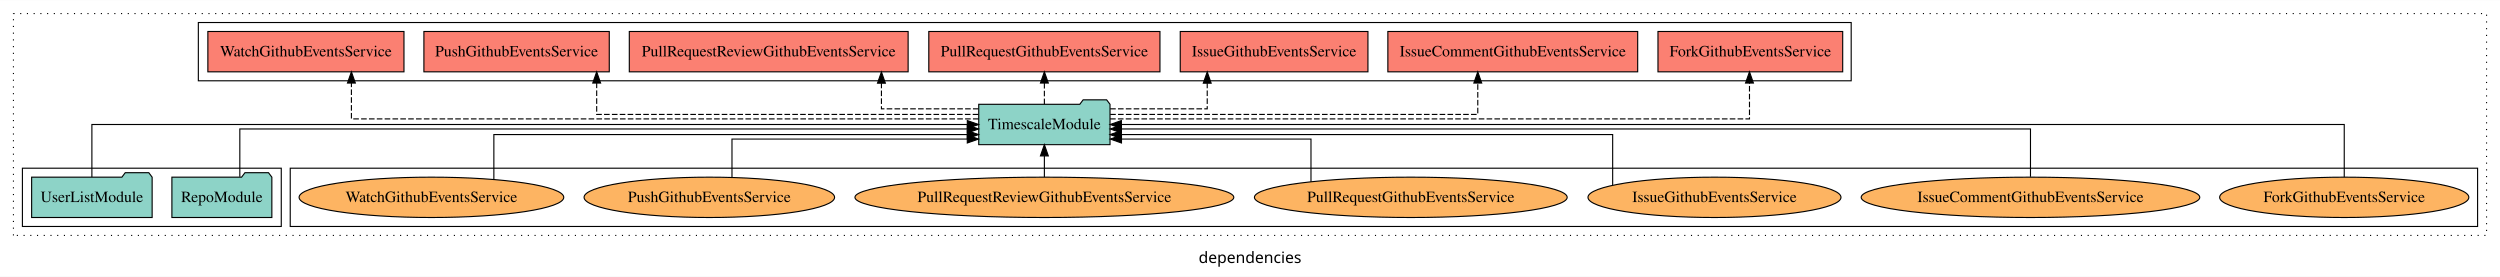
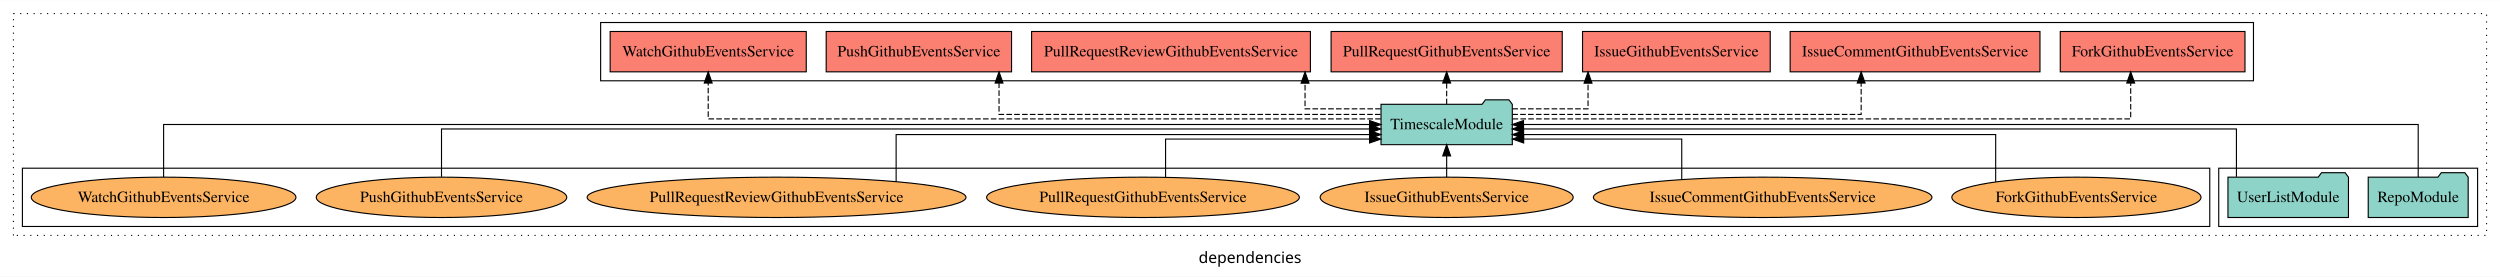
<svg xmlns="http://www.w3.org/2000/svg" width="2231pt" height="247pt" viewBox="0.00 0.00 2231.00 246.80">
  <g id="graph0" class="graph" transform="scale(1 1) rotate(0) translate(4 242.8)">
    <polygon fill="white" stroke="transparent" points="-4,4 -4,-242.8 2227,-242.8 2227,4 -4,4" />
    <text text-anchor="middle" x="1111.5" y="-8.2" font-family="sans-serif" font-size="14.00">dependencies</text>
    <g id="clust1" class="cluster">
      <polygon fill="none" stroke="black" stroke-dasharray="1,5" points="8,-32.8 8,-230.8 2215,-230.8 2215,-32.8 8,-32.8" />
    </g>
-     <g id="clust6" class="cluster">
-       <polygon fill="none" stroke="black" points="255,-40.8 255,-92.8 2207,-92.8 2207,-40.8 255,-40.8" />
-     </g>
    <g id="clust3" class="cluster">
-       <polygon fill="none" stroke="black" points="16,-40.8 16,-92.8 247,-92.8 247,-40.8 16,-40.8" />
+       <polygon fill="none" stroke="black" points="1976,-40.8 1976,-92.8 2207,-92.8 2207,-40.8 1976,-40.8" />
    </g>
    <g id="clust4" class="cluster">
-       <polygon fill="none" stroke="black" points="173,-170.8 173,-222.8 1648,-222.8 1648,-170.8 173,-170.8" />
+       <polygon fill="none" stroke="black" points="532,-170.8 532,-222.8 2007,-222.8 2007,-170.8 532,-170.8" />
+     </g>
+     <g id="clust6" class="cluster">
+       <polygon fill="none" stroke="black" points="16,-40.8 16,-92.8 1968,-92.8 1968,-40.8 16,-40.8" />
    </g>
    <g id="node1" class="node">
-       <polygon fill="#8dd3c7" stroke="black" points="238.6,-84.8 235.6,-88.8 214.6,-88.8 211.6,-84.8 149.4,-84.8 149.4,-48.8 238.6,-48.8 238.6,-84.8" />
-       <text text-anchor="middle" x="194" y="-62.6" font-family="Times,serif" font-size="14.00">RepoModule</text>
+       <polygon fill="#8dd3c7" stroke="black" points="2198.6,-84.8 2195.6,-88.8 2174.6,-88.8 2171.6,-84.8 2109.4,-84.8 2109.4,-48.8 2198.6,-48.8 2198.6,-84.8" />
+       <text text-anchor="middle" x="2154" y="-62.6" font-family="Times,serif" font-size="14.00">RepoModule</text>
    </g>
    <g id="node3" class="node">
-       <polygon fill="#8dd3c7" stroke="black" points="986.58,-149.8 983.58,-153.8 962.58,-153.8 959.58,-149.8 869.42,-149.8 869.42,-113.8 986.58,-113.8 986.58,-149.8" />
-       <text text-anchor="middle" x="928" y="-127.6" font-family="Times,serif" font-size="14.00">TimescaleModule</text>
+       <polygon fill="#8dd3c7" stroke="black" points="1345.58,-149.8 1342.58,-153.8 1321.58,-153.8 1318.58,-149.8 1228.42,-149.8 1228.42,-113.8 1345.58,-113.8 1345.58,-149.8" />
+       <text text-anchor="middle" x="1287" y="-127.6" font-family="Times,serif" font-size="14.00">TimescaleModule</text>
    </g>
    <g id="edge1" class="edge">
-       <path fill="none" stroke="black" d="M210.02,-85.1C210.02,-103.07 210.02,-127.8 210.02,-127.8 210.02,-127.8 859.25,-127.8 859.25,-127.8" />
-       <polygon fill="black" stroke="black" points="859.25,-131.3 869.25,-127.8 859.25,-124.3 859.25,-131.3" />
+       <path fill="none" stroke="black" d="M2154,-84.91C2154,-104.14 2154,-131.8 2154,-131.8 2154,-131.8 1355.57,-131.8 1355.57,-131.8" />
+       <polygon fill="black" stroke="black" points="1355.57,-128.3 1345.57,-131.8 1355.57,-135.3 1355.57,-128.3" />
    </g>
    <g id="node2" class="node">
-       <polygon fill="#8dd3c7" stroke="black" points="131.77,-84.8 128.77,-88.8 107.77,-88.8 104.77,-84.8 24.23,-84.8 24.23,-48.8 131.77,-48.8 131.77,-84.8" />
-       <text text-anchor="middle" x="78" y="-62.6" font-family="Times,serif" font-size="14.00">UserListModule</text>
+       <polygon fill="#8dd3c7" stroke="black" points="2091.77,-84.8 2088.77,-88.8 2067.77,-88.8 2064.77,-84.8 1984.23,-84.8 1984.23,-48.8 2091.77,-48.8 2091.77,-84.8" />
+       <text text-anchor="middle" x="2038" y="-62.6" font-family="Times,serif" font-size="14.00">UserListModule</text>
    </g>
    <g id="edge2" class="edge">
-       <path fill="none" stroke="black" d="M78,-84.91C78,-104.14 78,-131.8 78,-131.8 78,-131.8 859.24,-131.8 859.24,-131.8" />
-       <polygon fill="black" stroke="black" points="859.24,-135.3 869.24,-131.8 859.24,-128.3 859.24,-135.3" />
+       <path fill="none" stroke="black" d="M1991.79,-85.1C1991.79,-103.07 1991.79,-127.8 1991.79,-127.8 1991.79,-127.8 1355.58,-127.8 1355.58,-127.8" />
+       <polygon fill="black" stroke="black" points="1355.58,-124.3 1345.58,-127.8 1355.58,-131.3 1355.58,-124.3" />
    </g>
    <g id="node4" class="node">
-       <polygon fill="#fb8072" stroke="black" points="1640.42,-214.8 1475.58,-214.8 1475.58,-178.8 1640.42,-178.8 1640.42,-214.8" />
-       <text text-anchor="middle" x="1558" y="-192.6" font-family="Times,serif" font-size="14.00">ForkGithubEventsService </text>
+       <polygon fill="#fb8072" stroke="black" points="1999.42,-214.8 1834.58,-214.8 1834.58,-178.8 1999.42,-178.8 1999.42,-214.8" />
+       <text text-anchor="middle" x="1917" y="-192.6" font-family="Times,serif" font-size="14.00">ForkGithubEventsService </text>
    </g>
    <g id="edge3" class="edge">
-       <path fill="none" stroke="black" stroke-dasharray="5,2" d="M986.63,-136.8C1142.84,-136.8 1557.24,-136.8 1557.24,-136.8 1557.24,-136.8 1557.24,-168.8 1557.24,-168.8" />
-       <polygon fill="black" stroke="black" points="1553.74,-168.8 1557.24,-178.8 1560.74,-168.8 1553.74,-168.8" />
+       <path fill="none" stroke="black" stroke-dasharray="5,2" d="M1345.81,-136.8C1498.8,-136.8 1897.44,-136.8 1897.44,-136.8 1897.44,-136.8 1897.44,-168.8 1897.44,-168.8" />
+       <polygon fill="black" stroke="black" points="1893.94,-168.8 1897.44,-178.8 1900.94,-168.8 1893.94,-168.8" />
    </g>
    <g id="node5" class="node">
-       <polygon fill="#fb8072" stroke="black" points="1457.47,-214.8 1234.53,-214.8 1234.53,-178.8 1457.47,-178.8 1457.47,-214.8" />
-       <text text-anchor="middle" x="1346" y="-192.6" font-family="Times,serif" font-size="14.00">IssueCommentGithubEventsService </text>
+       <polygon fill="#fb8072" stroke="black" points="1816.47,-214.8 1593.53,-214.8 1593.53,-178.8 1816.47,-178.8 1816.47,-214.8" />
+       <text text-anchor="middle" x="1705" y="-192.6" font-family="Times,serif" font-size="14.00">IssueCommentGithubEventsService </text>
    </g>
    <g id="edge4" class="edge">
-       <path fill="none" stroke="black" stroke-dasharray="5,2" d="M986.74,-140.8C1094.94,-140.8 1314.77,-140.8 1314.77,-140.8 1314.77,-140.8 1314.77,-168.77 1314.77,-168.77" />
-       <polygon fill="black" stroke="black" points="1311.27,-168.77 1314.77,-178.77 1318.27,-168.77 1311.27,-168.77" />
+       <path fill="none" stroke="black" stroke-dasharray="5,2" d="M1345.61,-140.8C1449.91,-140.8 1656.9,-140.8 1656.9,-140.8 1656.9,-140.8 1656.9,-168.77 1656.9,-168.77" />
+       <polygon fill="black" stroke="black" points="1653.4,-168.77 1656.9,-178.77 1660.4,-168.77 1653.4,-168.77" />
    </g>
    <g id="node6" class="node">
-       <polygon fill="#fb8072" stroke="black" points="1216.75,-214.8 1049.25,-214.8 1049.25,-178.8 1216.75,-178.8 1216.75,-214.8" />
-       <text text-anchor="middle" x="1133" y="-192.6" font-family="Times,serif" font-size="14.00">IssueGithubEventsService </text>
+       <polygon fill="#fb8072" stroke="black" points="1575.75,-214.8 1408.25,-214.8 1408.25,-178.8 1575.75,-178.8 1575.75,-214.8" />
+       <text text-anchor="middle" x="1492" y="-192.6" font-family="Times,serif" font-size="14.00">IssueGithubEventsService </text>
    </g>
    <g id="edge5" class="edge">
-       <path fill="none" stroke="black" stroke-dasharray="5,2" d="M986.69,-145.8C1027.03,-145.8 1073.33,-145.8 1073.33,-145.8 1073.33,-145.8 1073.33,-168.68 1073.33,-168.68" />
-       <polygon fill="black" stroke="black" points="1069.83,-168.68 1073.33,-178.68 1076.83,-168.68 1069.83,-168.68" />
+       <path fill="none" stroke="black" stroke-dasharray="5,2" d="M1345.65,-145.8C1378.6,-145.8 1413.17,-145.8 1413.17,-145.8 1413.17,-145.8 1413.17,-168.68 1413.17,-168.68" />
+       <polygon fill="black" stroke="black" points="1409.67,-168.68 1413.17,-178.68 1416.67,-168.68 1409.67,-168.68" />
    </g>
    <g id="node7" class="node">
-       <polygon fill="#fb8072" stroke="black" points="1031.14,-214.8 824.86,-214.8 824.86,-178.8 1031.14,-178.8 1031.14,-214.8" />
-       <text text-anchor="middle" x="928" y="-192.6" font-family="Times,serif" font-size="14.00">PullRequestGithubEventsService </text>
+       <polygon fill="#fb8072" stroke="black" points="1390.14,-214.8 1183.86,-214.8 1183.86,-178.8 1390.14,-178.8 1390.14,-214.8" />
+       <text text-anchor="middle" x="1287" y="-192.6" font-family="Times,serif" font-size="14.00">PullRequestGithubEventsService </text>
    </g>
    <g id="edge6" class="edge">
-       <path fill="none" stroke="black" stroke-dasharray="5,2" d="M928,-149.91C928,-149.91 928,-168.79 928,-168.79" />
-       <polygon fill="black" stroke="black" points="924.5,-168.79 928,-178.79 931.5,-168.79 924.5,-168.79" />
+       <path fill="none" stroke="black" stroke-dasharray="5,2" d="M1287,-149.91C1287,-149.91 1287,-168.79 1287,-168.79" />
+       <polygon fill="black" stroke="black" points="1283.5,-168.79 1287,-178.79 1290.5,-168.79 1283.5,-168.79" />
    </g>
    <g id="node8" class="node">
-       <polygon fill="#fb8072" stroke="black" points="806.41,-214.8 557.59,-214.8 557.59,-178.8 806.41,-178.8 806.41,-214.8" />
-       <text text-anchor="middle" x="682" y="-192.6" font-family="Times,serif" font-size="14.00">PullRequestReviewGithubEventsService </text>
+       <polygon fill="#fb8072" stroke="black" points="1165.41,-214.8 916.59,-214.8 916.59,-178.8 1165.41,-178.8 1165.41,-214.8" />
+       <text text-anchor="middle" x="1041" y="-192.6" font-family="Times,serif" font-size="14.00">PullRequestReviewGithubEventsService </text>
    </g>
    <g id="edge7" class="edge">
-       <path fill="none" stroke="black" stroke-dasharray="5,2" d="M869.27,-145.8C828.92,-145.8 782.59,-145.8 782.59,-145.8 782.59,-145.8 782.59,-168.68 782.59,-168.68" />
-       <polygon fill="black" stroke="black" points="779.09,-168.68 782.59,-178.68 786.09,-168.68 779.09,-168.68" />
+       <path fill="none" stroke="black" stroke-dasharray="5,2" d="M1228.25,-145.8C1195.24,-145.8 1160.62,-145.8 1160.62,-145.8 1160.62,-145.8 1160.62,-168.68 1160.62,-168.68" />
+       <polygon fill="black" stroke="black" points="1157.12,-168.68 1160.62,-178.68 1164.12,-168.68 1157.12,-168.68" />
    </g>
    <g id="node9" class="node">
-       <polygon fill="#fb8072" stroke="black" points="539.71,-214.8 374.29,-214.8 374.29,-178.8 539.71,-178.8 539.71,-214.8" />
-       <text text-anchor="middle" x="457" y="-192.6" font-family="Times,serif" font-size="14.00">PushGithubEventsService </text>
+       <polygon fill="#fb8072" stroke="black" points="898.71,-214.8 733.29,-214.8 733.29,-178.8 898.71,-178.8 898.71,-214.8" />
+       <text text-anchor="middle" x="816" y="-192.6" font-family="Times,serif" font-size="14.00">PushGithubEventsService </text>
    </g>
    <g id="edge8" class="edge">
-       <path fill="none" stroke="black" stroke-dasharray="5,2" d="M869.05,-140.8C757.92,-140.8 528.48,-140.8 528.48,-140.8 528.48,-140.8 528.48,-168.77 528.48,-168.77" />
-       <polygon fill="black" stroke="black" points="524.98,-168.77 528.48,-178.77 531.98,-168.77 524.98,-168.77" />
+       <path fill="none" stroke="black" stroke-dasharray="5,2" d="M1228.06,-140.8C1116.94,-140.8 887.54,-140.8 887.54,-140.8 887.54,-140.8 887.54,-168.77 887.54,-168.77" />
+       <polygon fill="black" stroke="black" points="884.04,-168.77 887.54,-178.77 891.04,-168.77 884.04,-168.77" />
    </g>
    <g id="node10" class="node">
-       <polygon fill="#fb8072" stroke="black" points="356.5,-214.8 181.5,-214.8 181.5,-178.8 356.5,-178.8 356.5,-214.8" />
-       <text text-anchor="middle" x="269" y="-192.6" font-family="Times,serif" font-size="14.00">WatchGithubEventsService </text>
+       <polygon fill="#fb8072" stroke="black" points="715.5,-214.8 540.5,-214.8 540.5,-178.8 715.5,-178.8 715.5,-214.8" />
+       <text text-anchor="middle" x="628" y="-192.6" font-family="Times,serif" font-size="14.00">WatchGithubEventsService </text>
    </g>
    <g id="edge9" class="edge">
-       <path fill="none" stroke="black" stroke-dasharray="5,2" d="M869.26,-136.8C714.9,-136.8 309.6,-136.8 309.6,-136.8 309.6,-136.8 309.6,-168.8 309.6,-168.8" />
-       <polygon fill="black" stroke="black" points="306.1,-168.8 309.6,-178.8 313.1,-168.8 306.1,-168.8" />
+       <path fill="none" stroke="black" stroke-dasharray="5,2" d="M1228.23,-136.8C1066.71,-136.8 628,-136.8 628,-136.8 628,-136.8 628,-168.8 628,-168.8" />
+       <polygon fill="black" stroke="black" points="624.5,-168.8 628,-178.8 631.5,-168.8 624.5,-168.8" />
    </g>
    <g id="node11" class="node">
-       <ellipse fill="#fdb462" stroke="black" cx="2088" cy="-66.8" rx="111.19" ry="18" />
-       <text text-anchor="middle" x="2088" y="-62.6" font-family="Times,serif" font-size="14.00">ForkGithubEventsService</text>
+       <ellipse fill="#fdb462" stroke="black" cx="1849" cy="-66.8" rx="111.19" ry="18" />
+       <text text-anchor="middle" x="1849" y="-62.6" font-family="Times,serif" font-size="14.00">ForkGithubEventsService</text>
    </g>
    <g id="edge10" class="edge">
-       <path fill="none" stroke="black" d="M2088,-84.91C2088,-104.14 2088,-131.8 2088,-131.8 2088,-131.8 996.72,-131.8 996.72,-131.8" />
-       <polygon fill="black" stroke="black" points="996.72,-128.3 986.72,-131.8 996.72,-135.3 996.72,-128.3" />
+       <path fill="none" stroke="black" d="M1776.94,-80.64C1776.94,-97.23 1776.94,-122.8 1776.94,-122.8 1776.94,-122.8 1355.61,-122.8 1355.61,-122.8" />
+       <polygon fill="black" stroke="black" points="1355.61,-119.3 1345.61,-122.8 1355.61,-126.3 1355.61,-119.3" />
    </g>
    <g id="node12" class="node">
-       <ellipse fill="#fdb462" stroke="black" cx="1808" cy="-66.8" rx="151.08" ry="18" />
-       <text text-anchor="middle" x="1808" y="-62.6" font-family="Times,serif" font-size="14.00">IssueCommentGithubEventsService</text>
+       <ellipse fill="#fdb462" stroke="black" cx="1569" cy="-66.8" rx="151.08" ry="18" />
+       <text text-anchor="middle" x="1569" y="-62.6" font-family="Times,serif" font-size="14.00">IssueCommentGithubEventsService</text>
    </g>
    <g id="edge11" class="edge">
-       <path fill="none" stroke="black" d="M1808,-85.1C1808,-103.07 1808,-127.8 1808,-127.8 1808,-127.8 996.76,-127.8 996.76,-127.8" />
-       <polygon fill="black" stroke="black" points="996.76,-124.3 986.76,-127.8 996.76,-131.3 996.76,-124.3" />
+       <path fill="none" stroke="black" d="M1496.79,-82.68C1496.79,-97.98 1496.79,-118.8 1496.79,-118.8 1496.79,-118.8 1355.72,-118.8 1355.72,-118.8" />
+       <polygon fill="black" stroke="black" points="1355.72,-115.3 1345.72,-118.8 1355.72,-122.3 1355.72,-115.3" />
    </g>
    <g id="node13" class="node">
-       <ellipse fill="#fdb462" stroke="black" cx="1526" cy="-66.8" rx="112.9" ry="18" />
-       <text text-anchor="middle" x="1526" y="-62.6" font-family="Times,serif" font-size="14.00">IssueGithubEventsService</text>
+       <ellipse fill="#fdb462" stroke="black" cx="1287" cy="-66.8" rx="112.9" ry="18" />
+       <text text-anchor="middle" x="1287" y="-62.6" font-family="Times,serif" font-size="14.00">IssueGithubEventsService</text>
    </g>
    <g id="edge12" class="edge">
-       <path fill="none" stroke="black" d="M1435.14,-77.6C1435.14,-93.87 1435.14,-122.8 1435.14,-122.8 1435.14,-122.8 996.67,-122.8 996.67,-122.8" />
-       <polygon fill="black" stroke="black" points="996.67,-119.3 986.67,-122.8 996.67,-126.3 996.67,-119.3" />
+       <path fill="none" stroke="black" d="M1287,-84.91C1287,-84.91 1287,-103.79 1287,-103.79" />
+       <polygon fill="black" stroke="black" points="1283.5,-103.79 1287,-113.79 1290.5,-103.79 1283.5,-103.79" />
    </g>
    <g id="node14" class="node">
-       <ellipse fill="#fdb462" stroke="black" cx="1255" cy="-66.8" rx="139.56" ry="18" />
-       <text text-anchor="middle" x="1255" y="-62.6" font-family="Times,serif" font-size="14.00">PullRequestGithubEventsService</text>
+       <ellipse fill="#fdb462" stroke="black" cx="1016" cy="-66.8" rx="139.56" ry="18" />
+       <text text-anchor="middle" x="1016" y="-62.6" font-family="Times,serif" font-size="14.00">PullRequestGithubEventsService</text>
    </g>
    <g id="edge13" class="edge">
-       <path fill="none" stroke="black" d="M1165.92,-80.74C1165.92,-96.14 1165.92,-118.8 1165.92,-118.8 1165.92,-118.8 996.81,-118.8 996.81,-118.8" />
-       <polygon fill="black" stroke="black" points="996.81,-115.3 986.81,-118.8 996.81,-122.3 996.81,-115.3" />
+       <path fill="none" stroke="black" d="M1036.16,-84.7C1036.16,-99.74 1036.16,-118.8 1036.16,-118.8 1036.16,-118.8 1218.19,-118.8 1218.19,-118.8" />
+       <polygon fill="black" stroke="black" points="1218.19,-122.3 1228.19,-118.8 1218.19,-115.3 1218.19,-122.3" />
    </g>
    <g id="node15" class="node">
-       <ellipse fill="#fdb462" stroke="black" cx="928" cy="-66.8" rx="169.06" ry="18" />
-       <text text-anchor="middle" x="928" y="-62.6" font-family="Times,serif" font-size="14.00">PullRequestReviewGithubEventsService</text>
+       <ellipse fill="#fdb462" stroke="black" cx="689" cy="-66.8" rx="169.06" ry="18" />
+       <text text-anchor="middle" x="689" y="-62.6" font-family="Times,serif" font-size="14.00">PullRequestReviewGithubEventsService</text>
    </g>
    <g id="edge14" class="edge">
-       <path fill="none" stroke="black" d="M928,-84.91C928,-84.91 928,-103.79 928,-103.79" />
-       <polygon fill="black" stroke="black" points="924.5,-103.79 928,-113.79 931.5,-103.79 924.5,-103.79" />
+       <path fill="none" stroke="black" d="M795.71,-80.93C795.71,-97.52 795.71,-122.8 795.71,-122.8 795.71,-122.8 1218.23,-122.8 1218.23,-122.8" />
+       <polygon fill="black" stroke="black" points="1218.23,-126.3 1228.23,-122.8 1218.23,-119.3 1218.23,-126.3" />
    </g>
    <g id="node16" class="node">
-       <ellipse fill="#fdb462" stroke="black" cx="629" cy="-66.8" rx="111.78" ry="18" />
-       <text text-anchor="middle" x="629" y="-62.6" font-family="Times,serif" font-size="14.00">PushGithubEventsService</text>
+       <ellipse fill="#fdb462" stroke="black" cx="390" cy="-66.8" rx="111.78" ry="18" />
+       <text text-anchor="middle" x="390" y="-62.6" font-family="Times,serif" font-size="14.00">PushGithubEventsService</text>
    </g>
    <g id="edge15" class="edge">
-       <path fill="none" stroke="black" d="M649.22,-84.7C649.22,-99.74 649.22,-118.8 649.22,-118.8 649.22,-118.8 859.22,-118.8 859.22,-118.8" />
-       <polygon fill="black" stroke="black" points="859.22,-122.3 869.22,-118.8 859.22,-115.3 859.22,-122.3" />
+       <path fill="none" stroke="black" d="M390,-85.1C390,-103.07 390,-127.8 390,-127.8 390,-127.8 1218.15,-127.8 1218.15,-127.8" />
+       <polygon fill="black" stroke="black" points="1218.15,-131.3 1228.15,-127.8 1218.15,-124.3 1218.15,-131.3" />
    </g>
    <g id="node17" class="node">
-       <ellipse fill="#fdb462" stroke="black" cx="381" cy="-66.8" rx="118.1" ry="18" />
-       <text text-anchor="middle" x="381" y="-62.6" font-family="Times,serif" font-size="14.00">WatchGithubEventsService</text>
+       <ellipse fill="#fdb462" stroke="black" cx="142" cy="-66.8" rx="118.1" ry="18" />
+       <text text-anchor="middle" x="142" y="-62.6" font-family="Times,serif" font-size="14.00">WatchGithubEventsService</text>
    </g>
    <g id="edge16" class="edge">
-       <path fill="none" stroke="black" d="M436.72,-82.7C436.72,-99.25 436.72,-122.8 436.72,-122.8 436.72,-122.8 859.23,-122.8 859.23,-122.8" />
-       <polygon fill="black" stroke="black" points="859.23,-126.3 869.23,-122.8 859.23,-119.3 859.23,-126.3" />
+       <path fill="none" stroke="black" d="M142,-84.91C142,-104.14 142,-131.8 142,-131.8 142,-131.8 1218.25,-131.8 1218.25,-131.8" />
+       <polygon fill="black" stroke="black" points="1218.25,-135.3 1228.25,-131.8 1218.25,-128.3 1218.25,-135.3" />
    </g>
  </g>
</svg>
